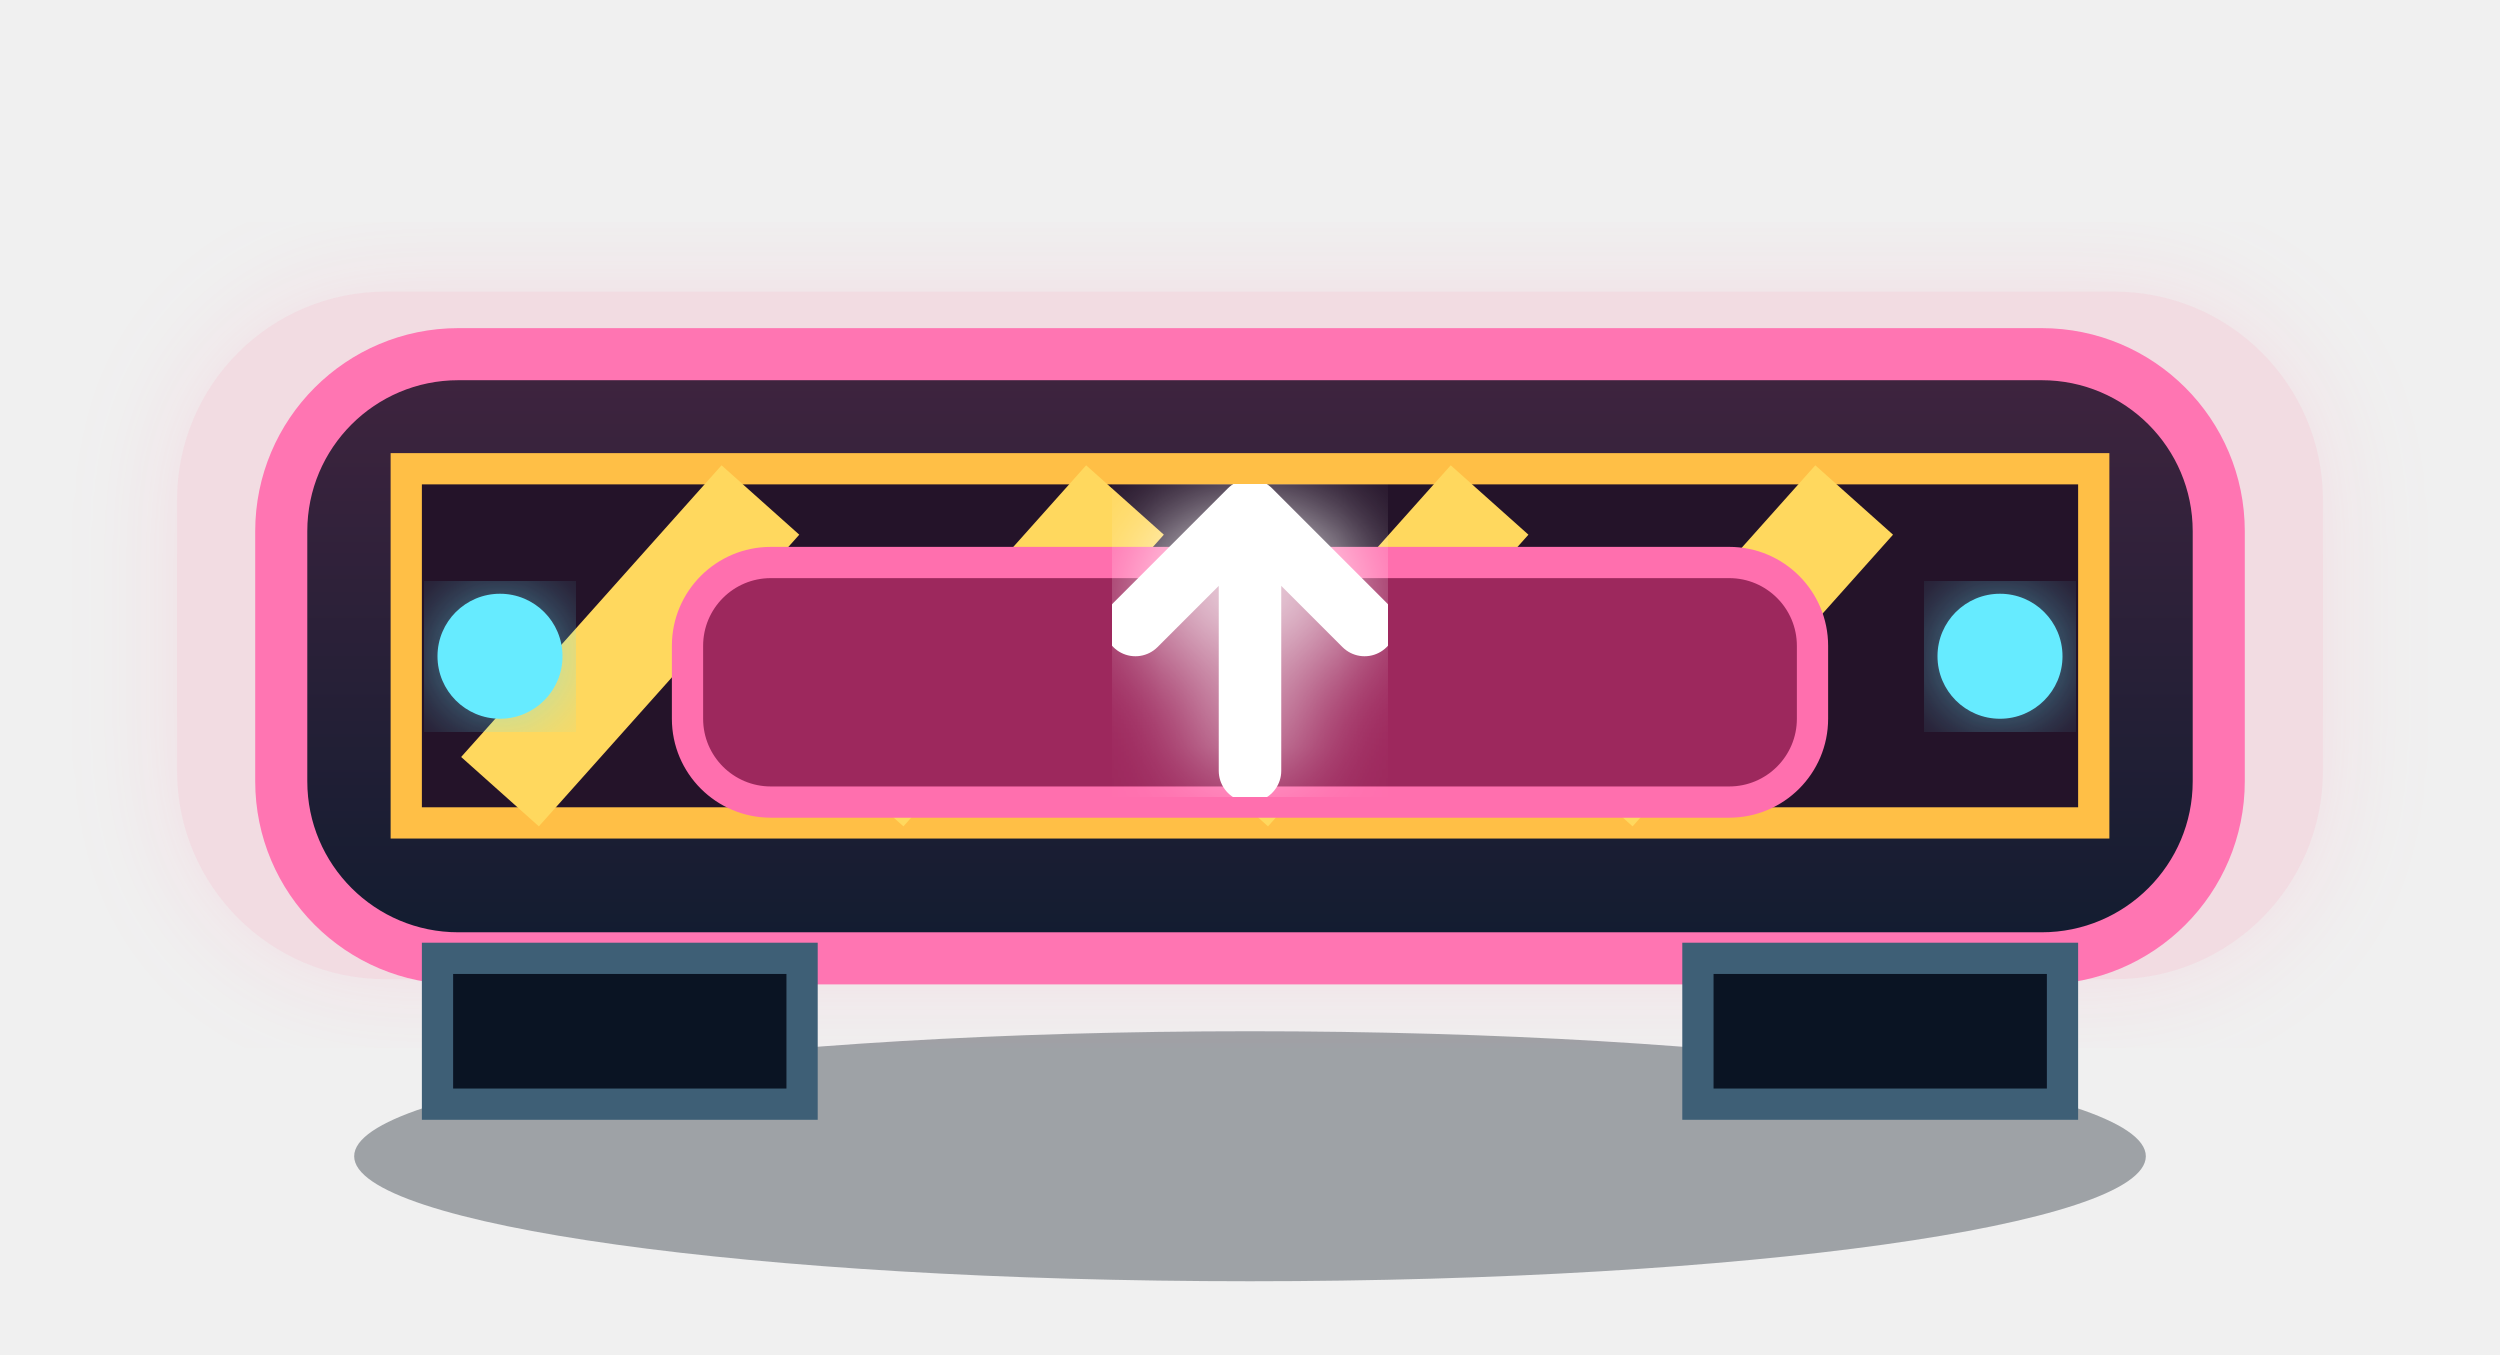
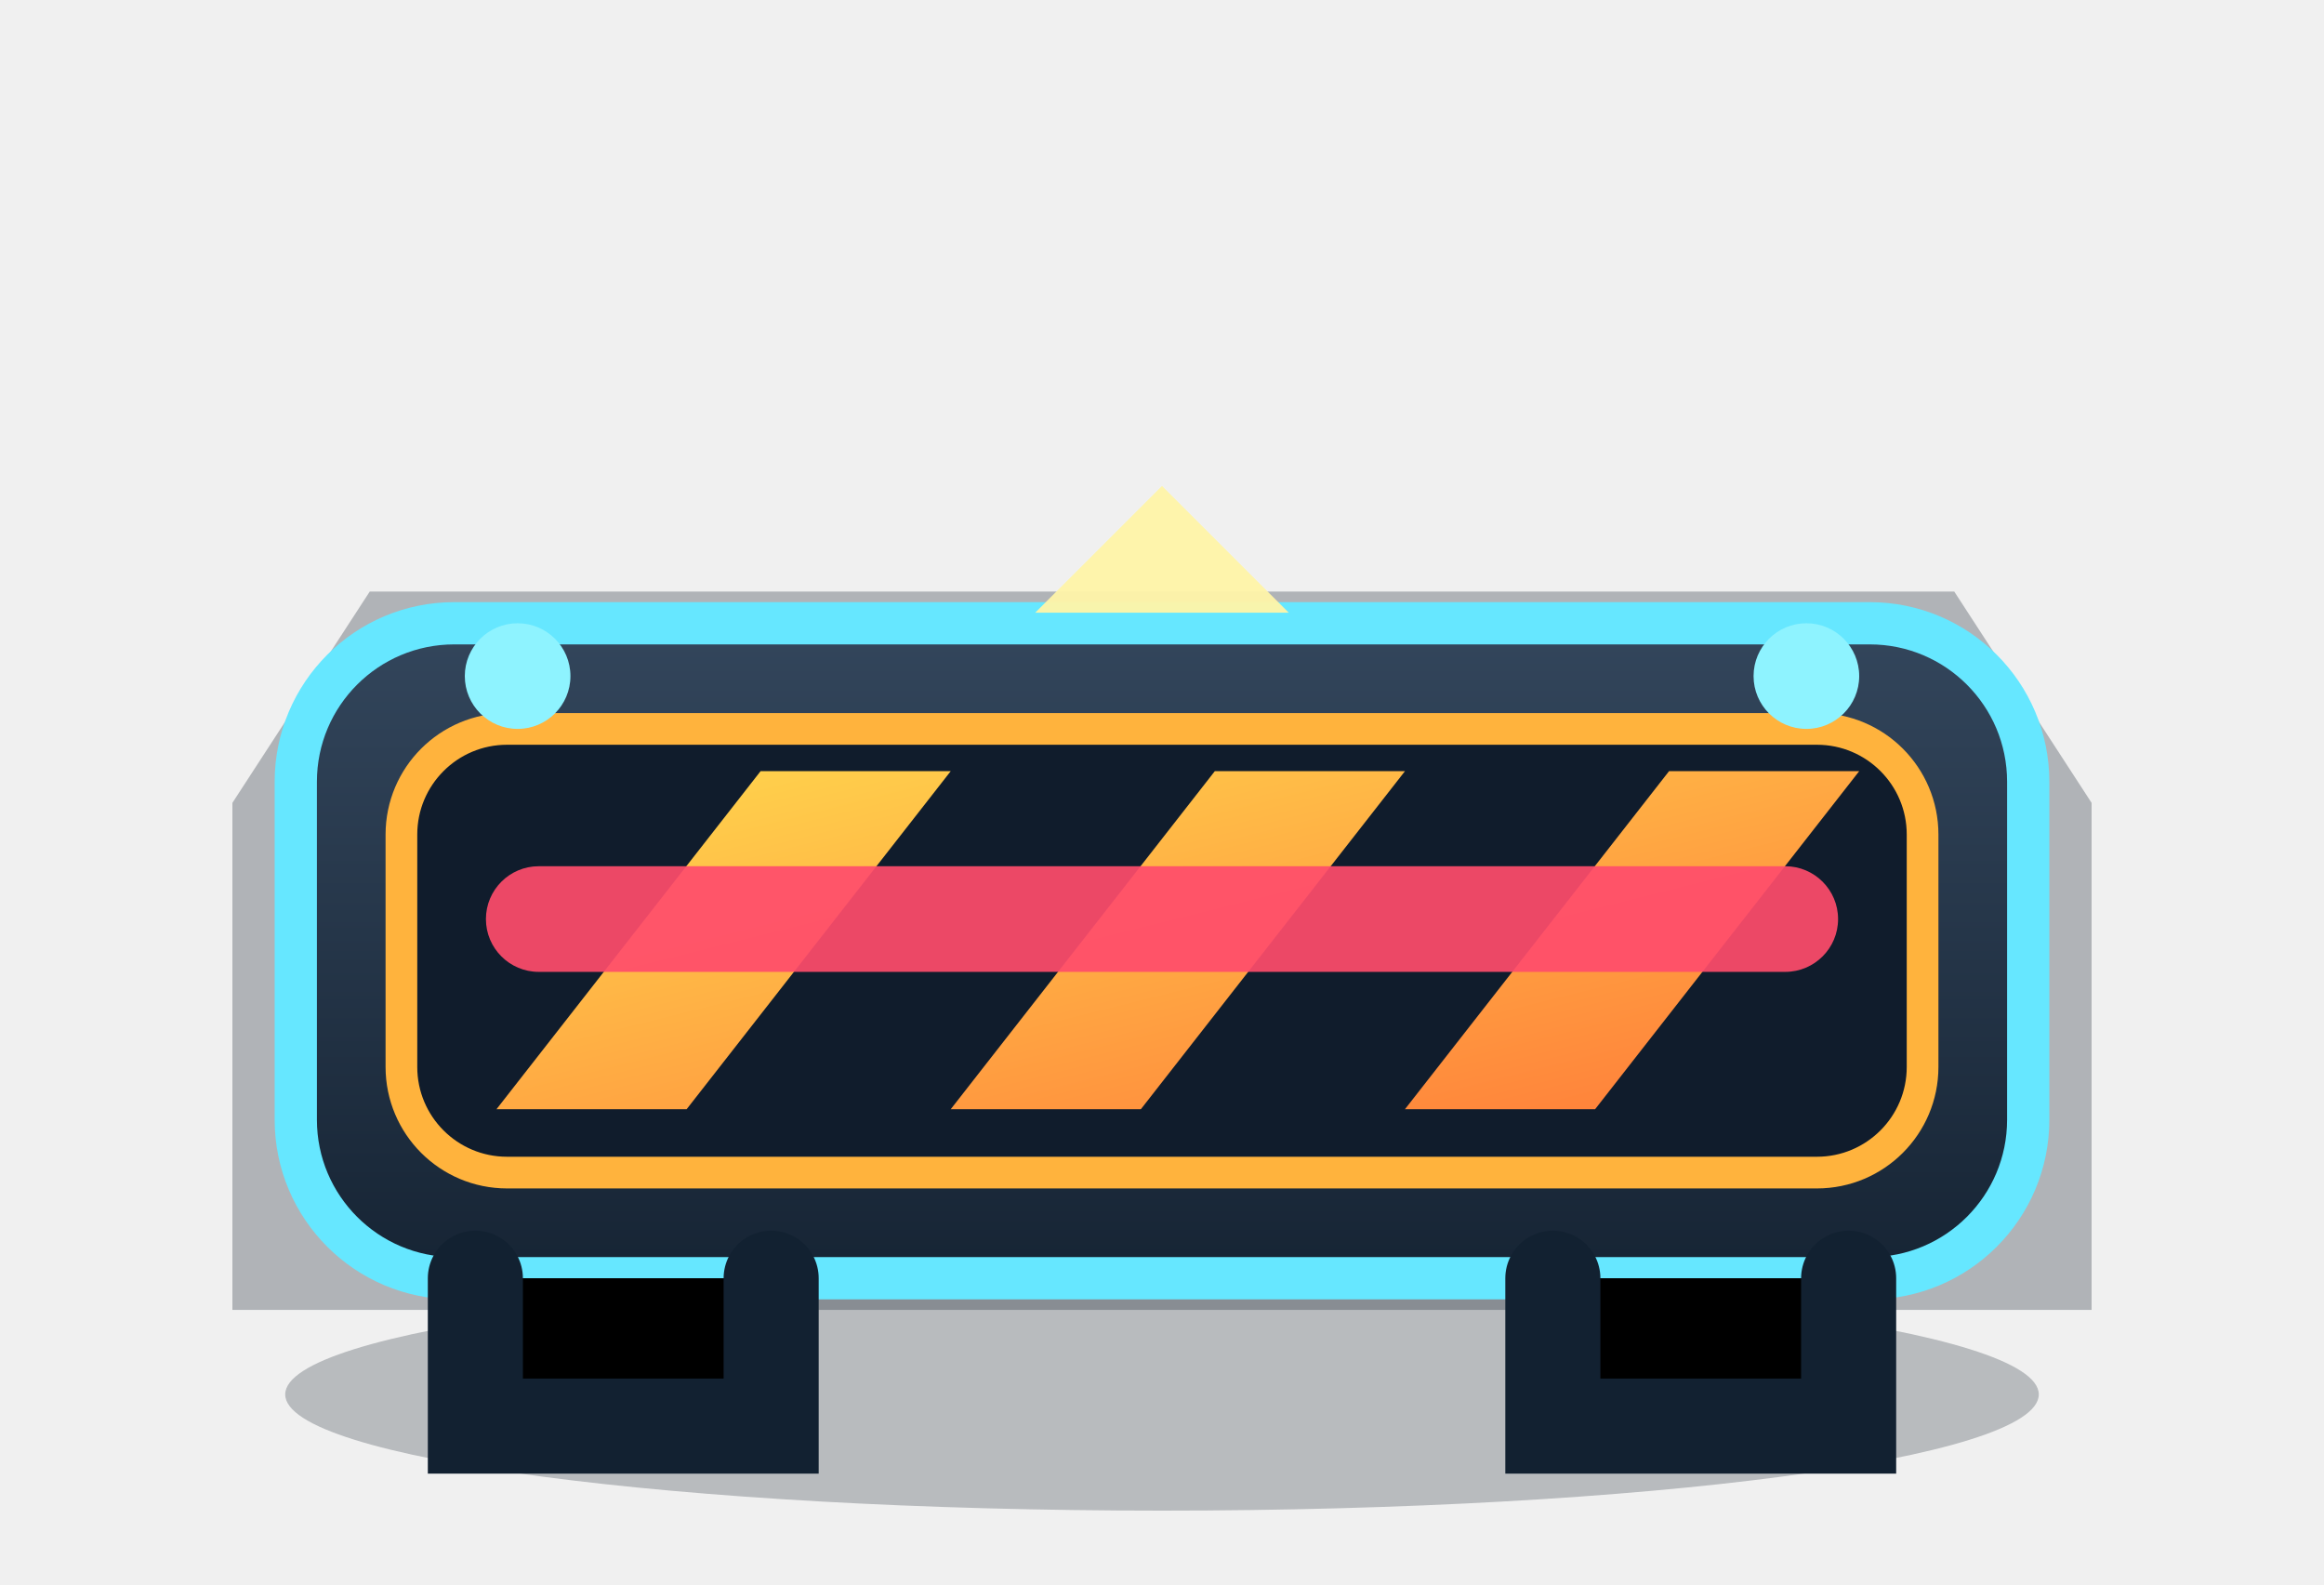
- <svg xmlns="http://www.w3.org/2000/svg" viewBox="0 0 240 130">
+ <svg xmlns="http://www.w3.org/2000/svg" width="220" height="150" viewBox="0 0 220 150" data-safe-svg="1" data-sprite-root="transparent">
  <defs>
-     <linearGradient id="b" x1="0" y1="0" x2="0" y2="1">
-       <stop stop-color="#40243f" />
-       <stop offset="1" stop-color="#111c30" />
+     <linearGradient id="body" x1="0" y1="0" x2="0" y2="1">
+       <stop stop-color="#33465c" />
+       <stop offset="1" stop-color="#162434" />
    </linearGradient>
-     <filter id="g">
-       <feGaussianBlur stdDeviation="5" result="b" />
-       <feMerge>
-         <feMergeNode in="b" />
-         <feMergeNode in="SourceGraphic" />
-       </feMerge>
-     </filter>
+     <linearGradient id="haz" x1="0" y1="0" x2="1" y2="1">
+       <stop stop-color="#ffd84d" />
+       <stop offset="1" stop-color="#ff7b39" />
+     </linearGradient>
  </defs>
-   <ellipse cx="120" cy="111" rx="86" ry="12" fill="#06111d" opacity=".35" />
-   <rect x="17" y="28" width="206" height="66" rx="20" fill="#ff5b8a" opacity=".14" filter="url(#g)" />
-   <rect x="27" y="34" width="186" height="58" rx="17" fill="url(#b)" stroke="#ff75b2" stroke-width="5" />
-   <path d="M39 45h162v34H39z" fill="#241329" stroke="#ffbf46" stroke-width="3" />
-   <g stroke="#ffd85e" stroke-width="10">
-     <path d="M48 76l25-28" />
-     <path d="M83 76l25-28" />
-     <path d="M118 76l25-28" />
-     <path d="M153 76l25-28" />
-   </g>
-   <rect x="66" y="54" width="108" height="23" rx="8" fill="#9d285d" stroke="#ff6fae" stroke-width="3" />
-   <path d="M120 74V49m0 0l-11 11m11-11l11 11" stroke="#fff" stroke-width="6" stroke-linecap="round" stroke-linejoin="round" filter="url(#g)" />
-   <circle cx="48" cy="63" r="6" fill="#66ebff" filter="url(#g)" />
-   <circle cx="192" cy="63" r="6" fill="#66ebff" filter="url(#g)" />
-   <path d="M42 92h35v14H42zm121 0h35v14h-35z" fill="#0a1423" stroke="#3e5f76" stroke-width="3" />
+   <ellipse cx="110" cy="132" rx="83" ry="11" fill="#06111d" opacity=".24" />
+   <path d="M22 76l13-20h150l13 20v48H22z" fill="#0c1724" opacity=".28" />
+   <rect x="28" y="59" width="164" height="62" rx="15" fill="url(#body)" stroke="#66e7ff" stroke-width="4" />
+   <rect x="38" y="69" width="144" height="42" rx="10" fill="#101c2c" stroke="#ffb33d" stroke-width="3" />
+   <path d="M47 105L72 73h18l-25 32zm43 0l25-32h18l-25 32zm43 0l25-32h18l-25 32z" fill="url(#haz)" />
+   <rect x="46" y="82" width="128" height="10" rx="5" fill="#ff4c6b" opacity=".92" />
+   <circle cx="49" cy="64" r="5" fill="#8ef3ff" />
+   <circle cx="171" cy="64" r="5" fill="#8ef3ff" />
+   <path d="M45 121v14h28v-14m74 0v14h28v-14" stroke="#122131" stroke-width="9" stroke-linecap="round" />
+   <path d="M110 46l-12 12h24z" fill="#fff5a8" opacity=".95" />
</svg>
